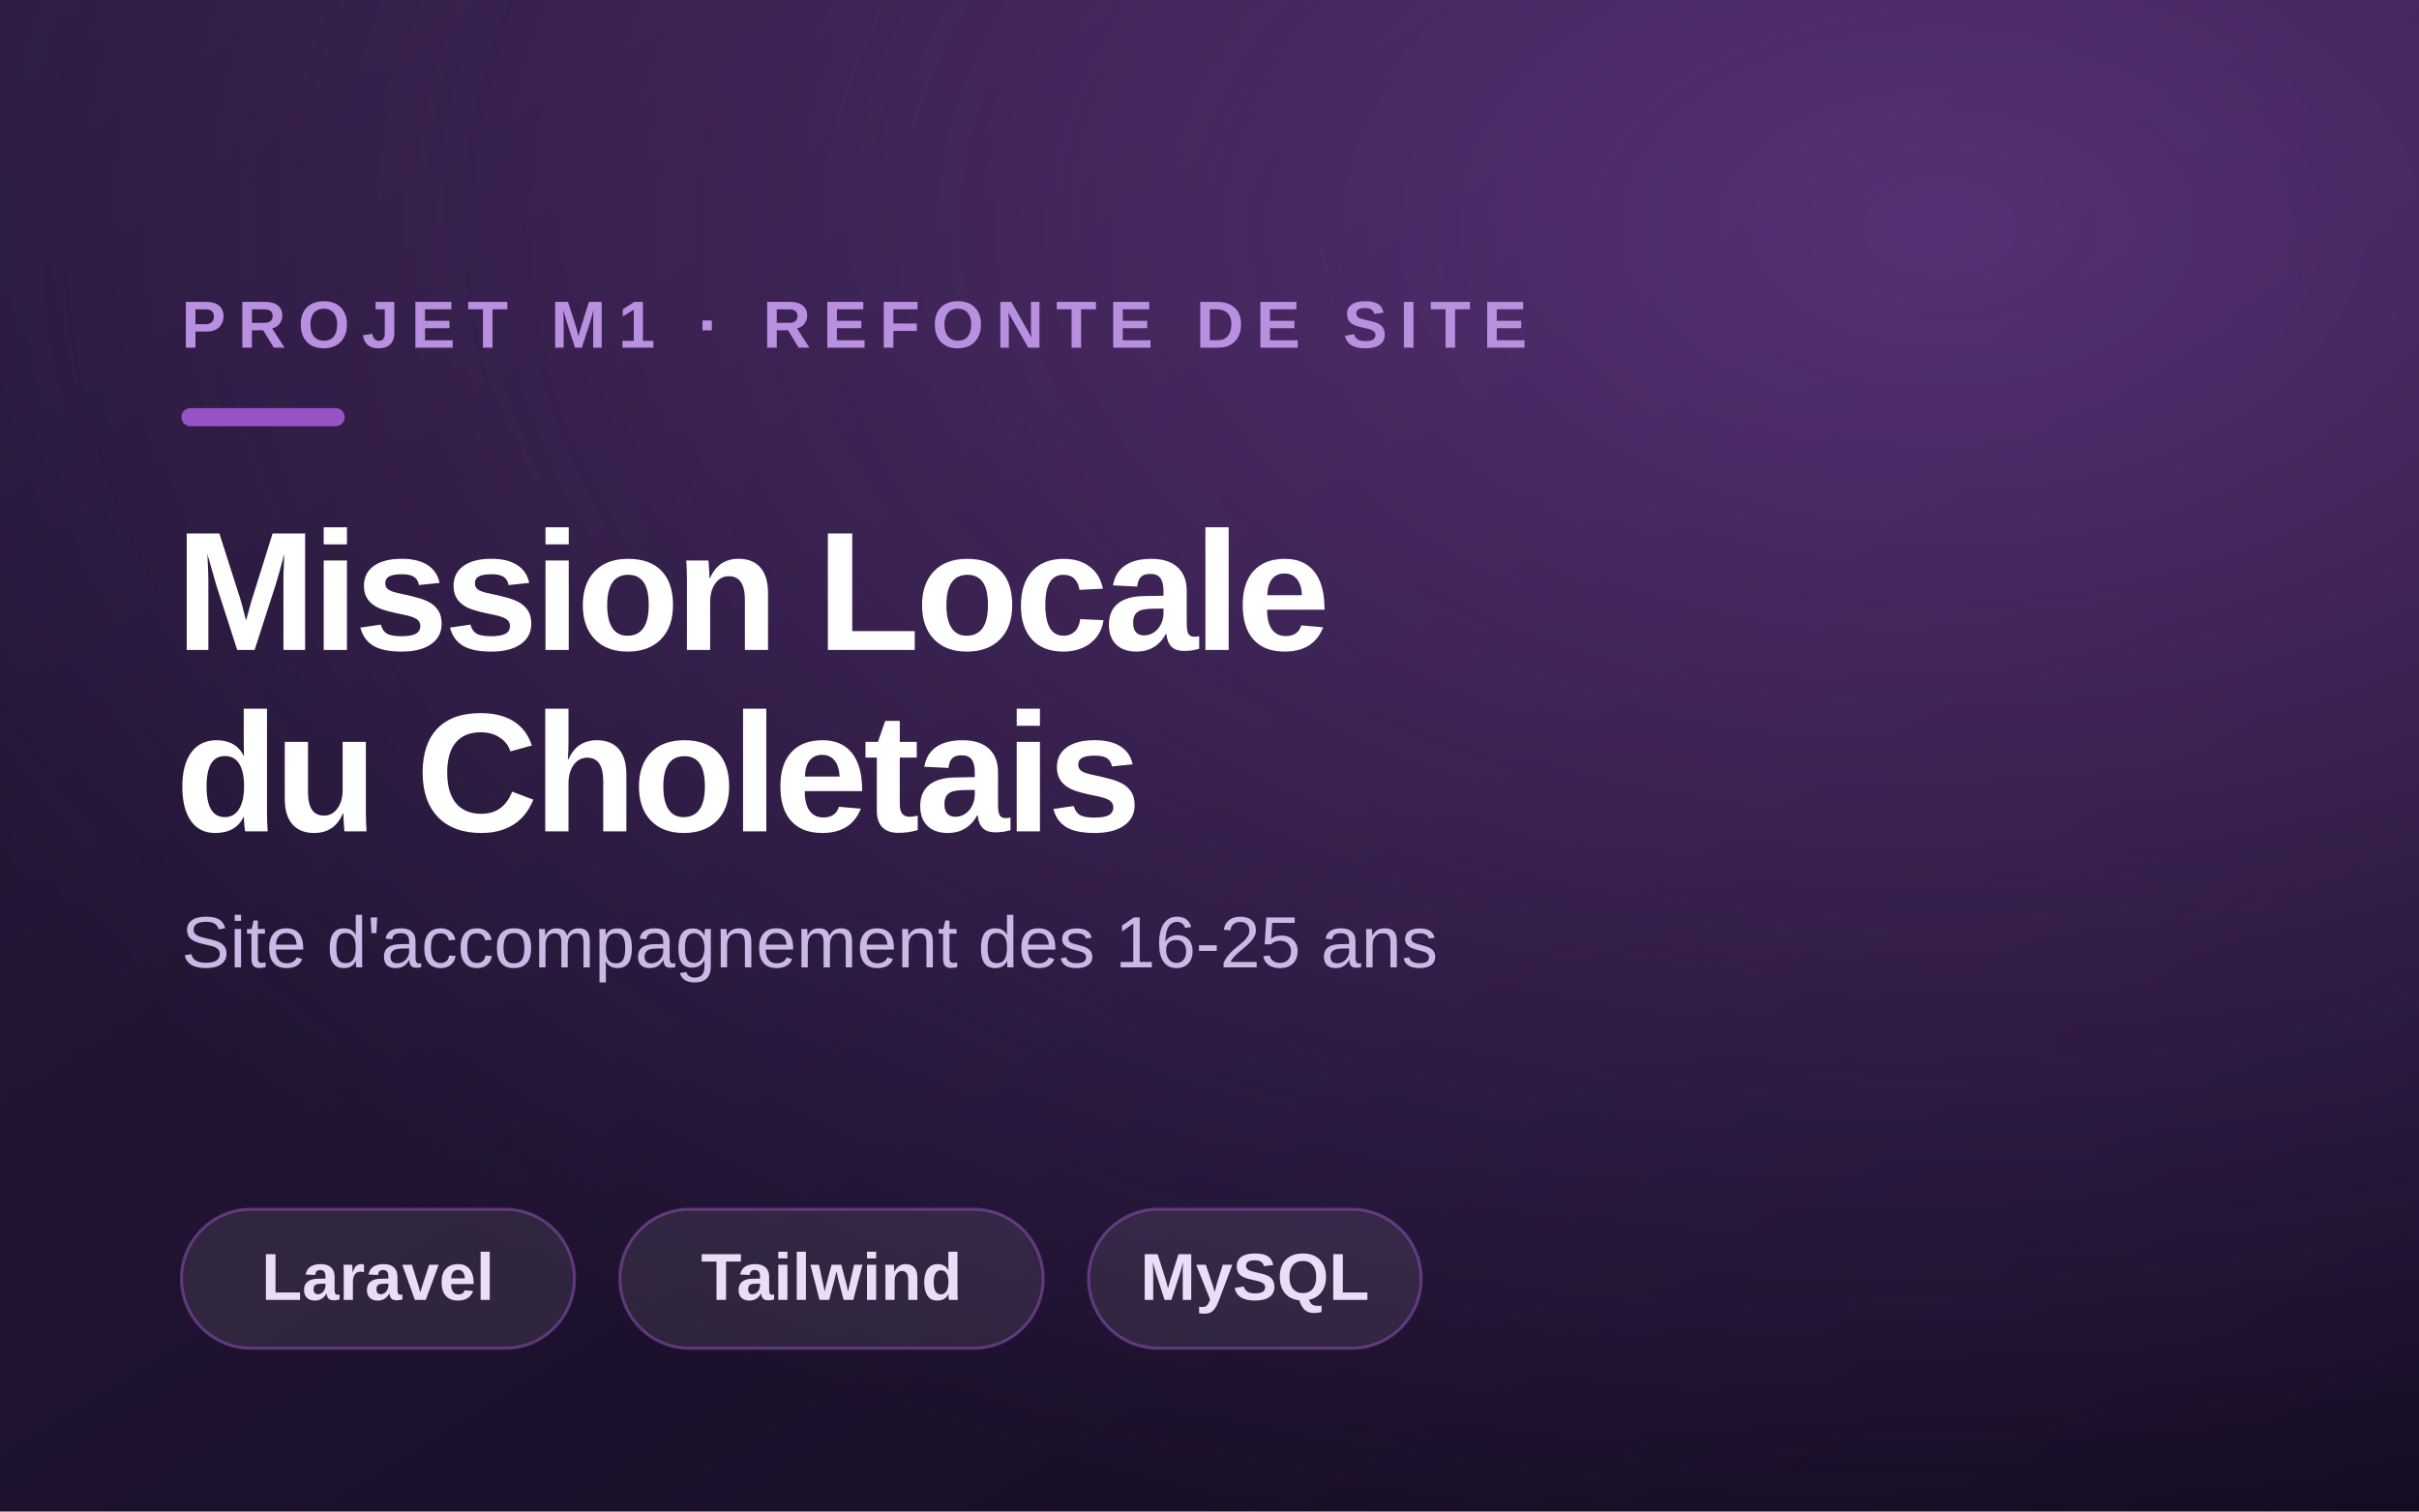
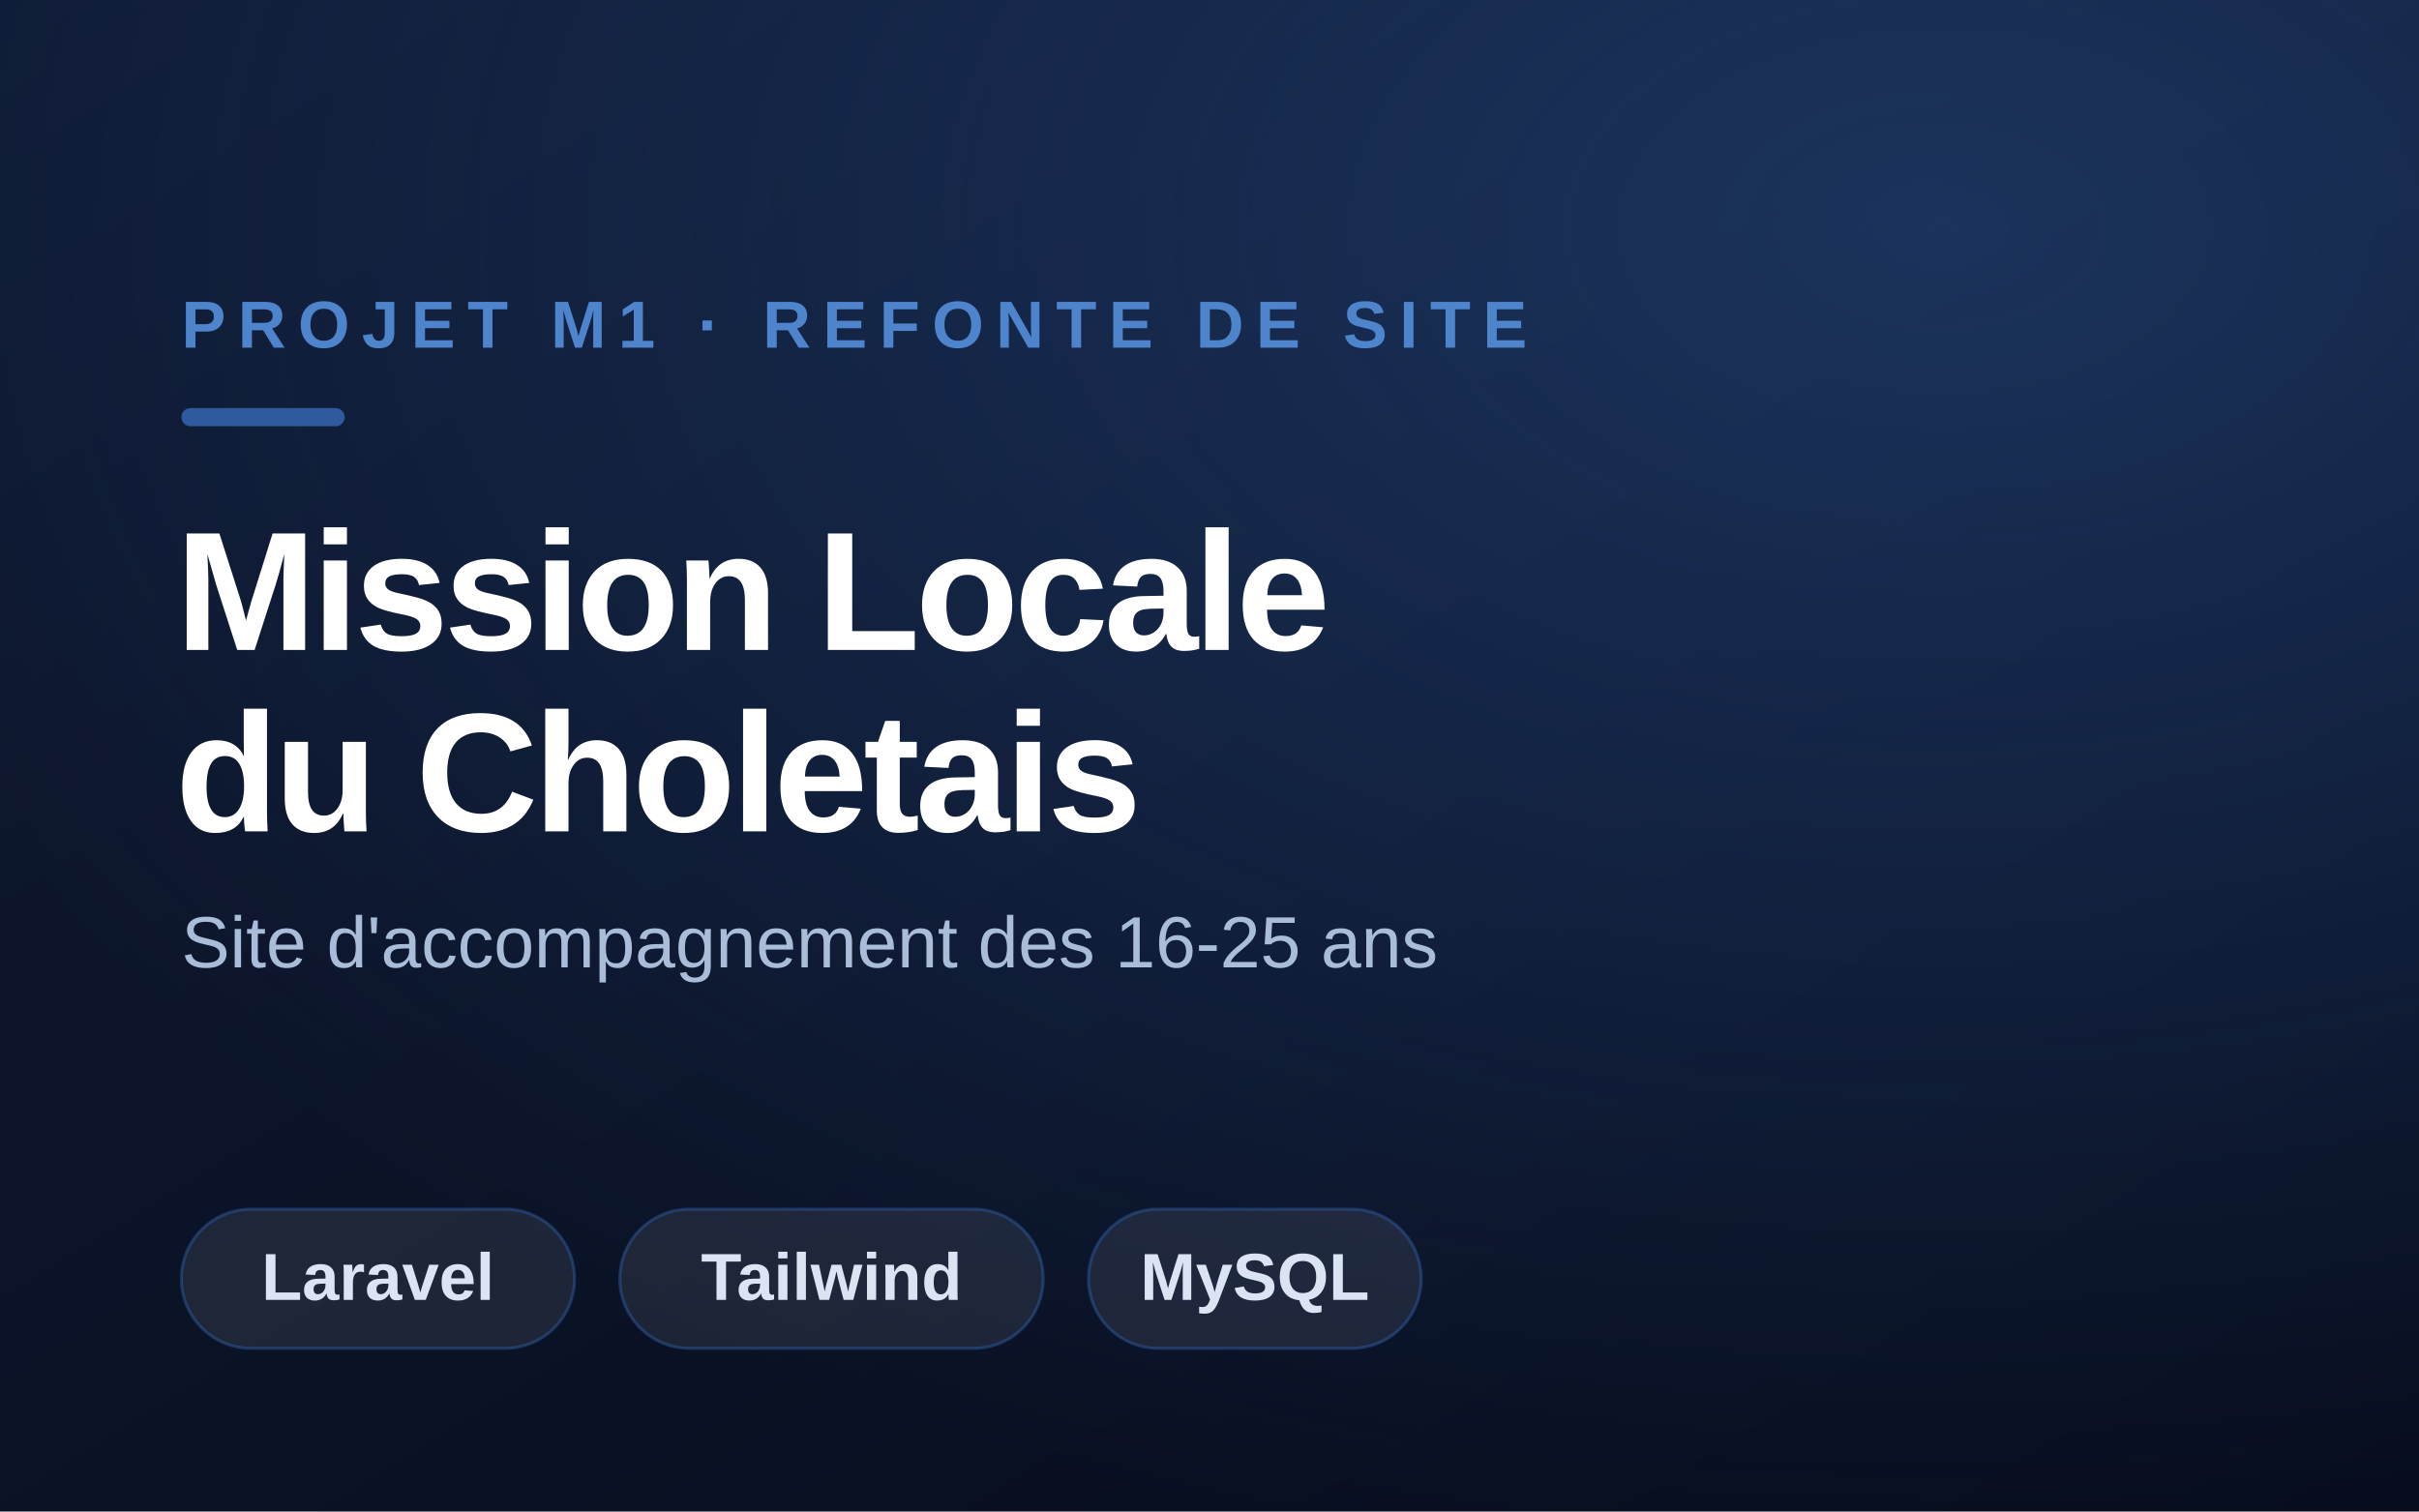
<svg xmlns="http://www.w3.org/2000/svg" viewBox="0 0 800 500" width="800" height="500" font-family="'IBM Plex Sans','Segoe UI',Arial,sans-serif">
  <defs>
    <linearGradient id="g" x1="0" y1="0" x2="1" y2="1">
-       <stop offset="0" stop-color="#2a1a3e" />
-       <stop offset="1" stop-color="#120b20" />
+       <stop offset="0" stop-color="#0f1a33" />
+       <stop offset="1" stop-color="#060b1a" />
    </linearGradient>
    <radialGradient id="glow" cx="0.8" cy="0.15" r="0.9">
-       <stop offset="0" stop-color="#9854c5" stop-opacity="0.45" />
-       <stop offset="1" stop-color="#9854c5" stop-opacity="0" />
+       <stop offset="0" stop-color="#2f5a9e" stop-opacity="0.45" />
+       <stop offset="1" stop-color="#2f5a9e" stop-opacity="0" />
    </radialGradient>
  </defs>
  <rect width="800" height="500" fill="url(#g)" />
  <rect width="800" height="500" fill="url(#glow)" />
-   <rect x="60" y="135" width="54" height="6" rx="3" fill="#9854c5" />
-   <text x="60" y="115" fill="#b98fe0" font-size="22" font-weight="600" letter-spacing="4">PROJET M1 · REFONTE DE SITE</text>
+   <rect x="60" y="135" width="54" height="6" rx="3" fill="#2f5a9e" />
+   <text x="60" y="115" fill="#4d84cc" font-size="22" font-weight="600" letter-spacing="4">PROJET M1 · REFONTE DE SITE</text>
  <text x="58" y="215" fill="#ffffff" font-size="56" font-weight="700" letter-spacing="-1.5">Mission Locale</text>
  <text x="58" y="275" fill="#ffffff" font-size="56" font-weight="700" letter-spacing="-1.5">du Choletais</text>
-   <text x="60" y="320" fill="#cbb8e6" font-size="24" font-weight="400">Site d'accompagnement des 16-25 ans</text>
+   <text x="60" y="320" fill="#a9bdd9" font-size="24" font-weight="400">Site d'accompagnement des 16-25 ans</text>
  <g font-size="22" font-weight="600">
-     <rect x="60" y="400" width="130" height="46" rx="23" fill="#ffffff" fill-opacity="0.08" stroke="#9854c5" stroke-opacity="0.5" />
-     <text x="125" y="430" fill="#e9ddf7" text-anchor="middle">Laravel</text>
-     <rect x="205" y="400" width="140" height="46" rx="23" fill="#ffffff" fill-opacity="0.08" stroke="#9854c5" stroke-opacity="0.5" />
-     <text x="275" y="430" fill="#e9ddf7" text-anchor="middle">Tailwind</text>
-     <rect x="360" y="400" width="110" height="46" rx="23" fill="#ffffff" fill-opacity="0.08" stroke="#9854c5" stroke-opacity="0.5" />
-     <text x="415" y="430" fill="#e9ddf7" text-anchor="middle">MySQL</text>
+     <rect x="60" y="400" width="130" height="46" rx="23" fill="#ffffff" fill-opacity="0.08" stroke="#2f5a9e" stroke-opacity="0.5" />
+     <text x="125" y="430" fill="#dbe4f3" text-anchor="middle">Laravel</text>
+     <rect x="205" y="400" width="140" height="46" rx="23" fill="#ffffff" fill-opacity="0.08" stroke="#2f5a9e" stroke-opacity="0.5" />
+     <text x="275" y="430" fill="#dbe4f3" text-anchor="middle">Tailwind</text>
+     <rect x="360" y="400" width="110" height="46" rx="23" fill="#ffffff" fill-opacity="0.08" stroke="#2f5a9e" stroke-opacity="0.5" />
+     <text x="415" y="430" fill="#dbe4f3" text-anchor="middle">MySQL</text>
  </g>
</svg>
